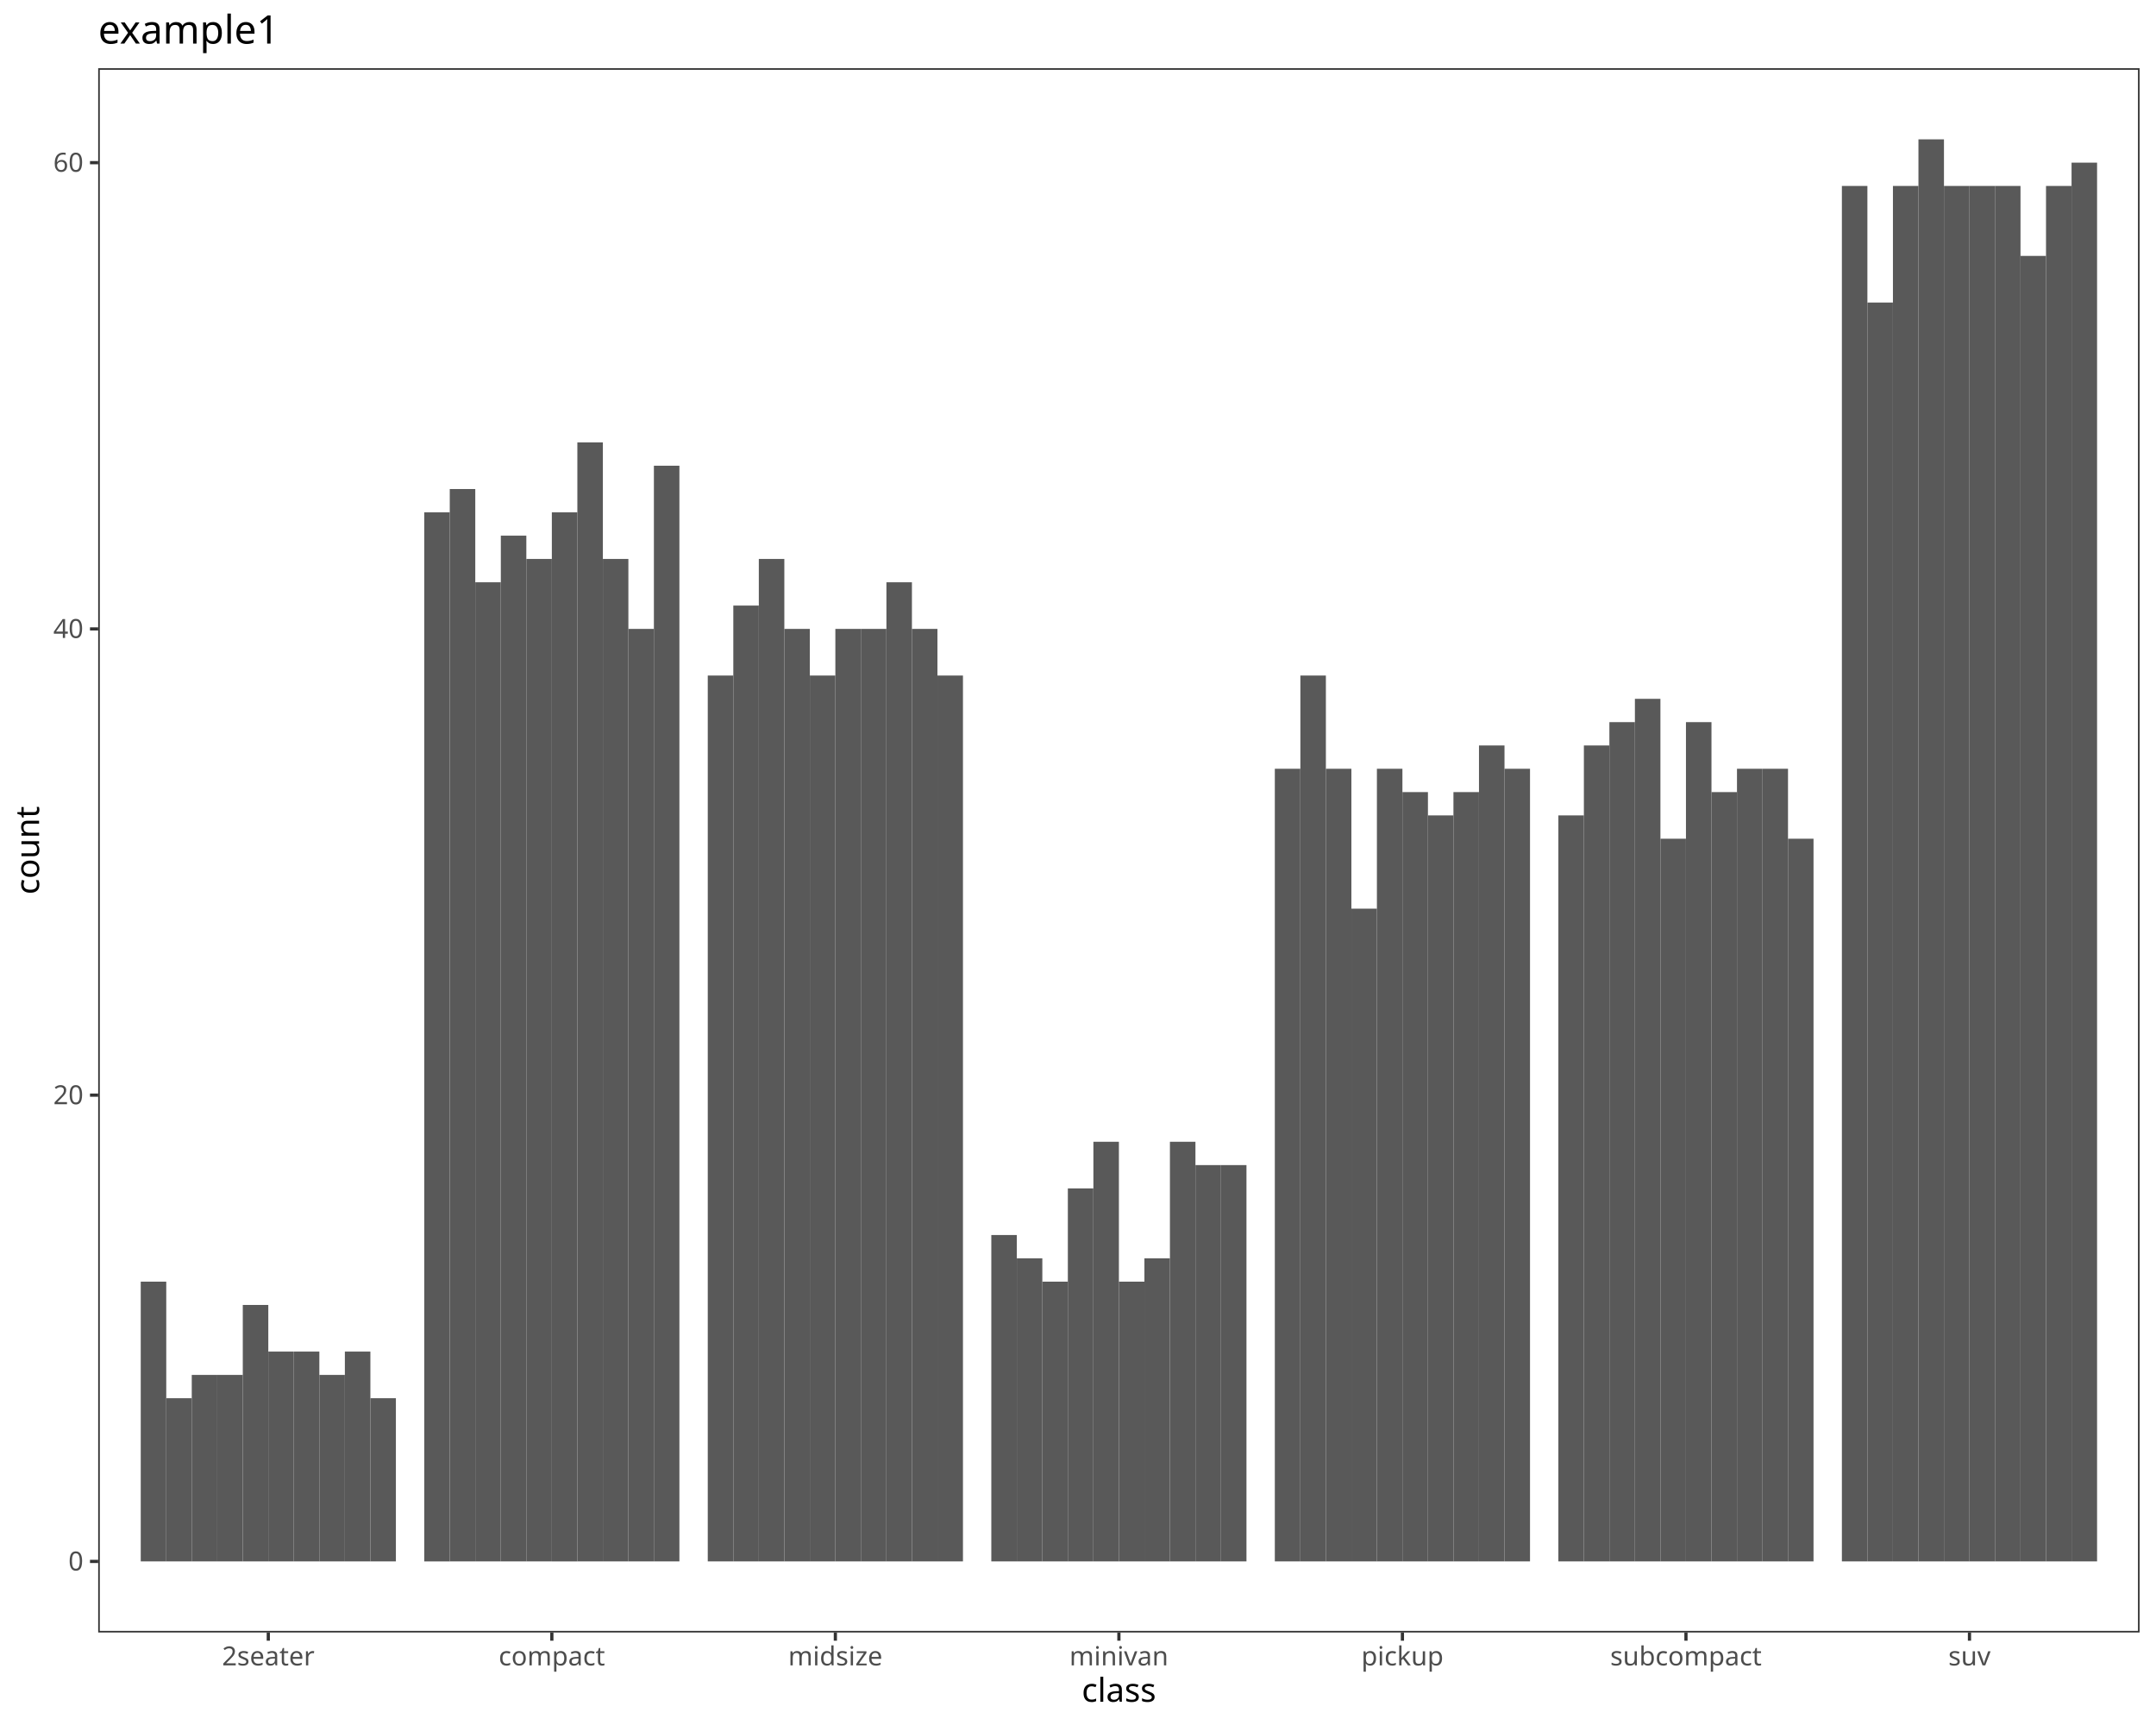
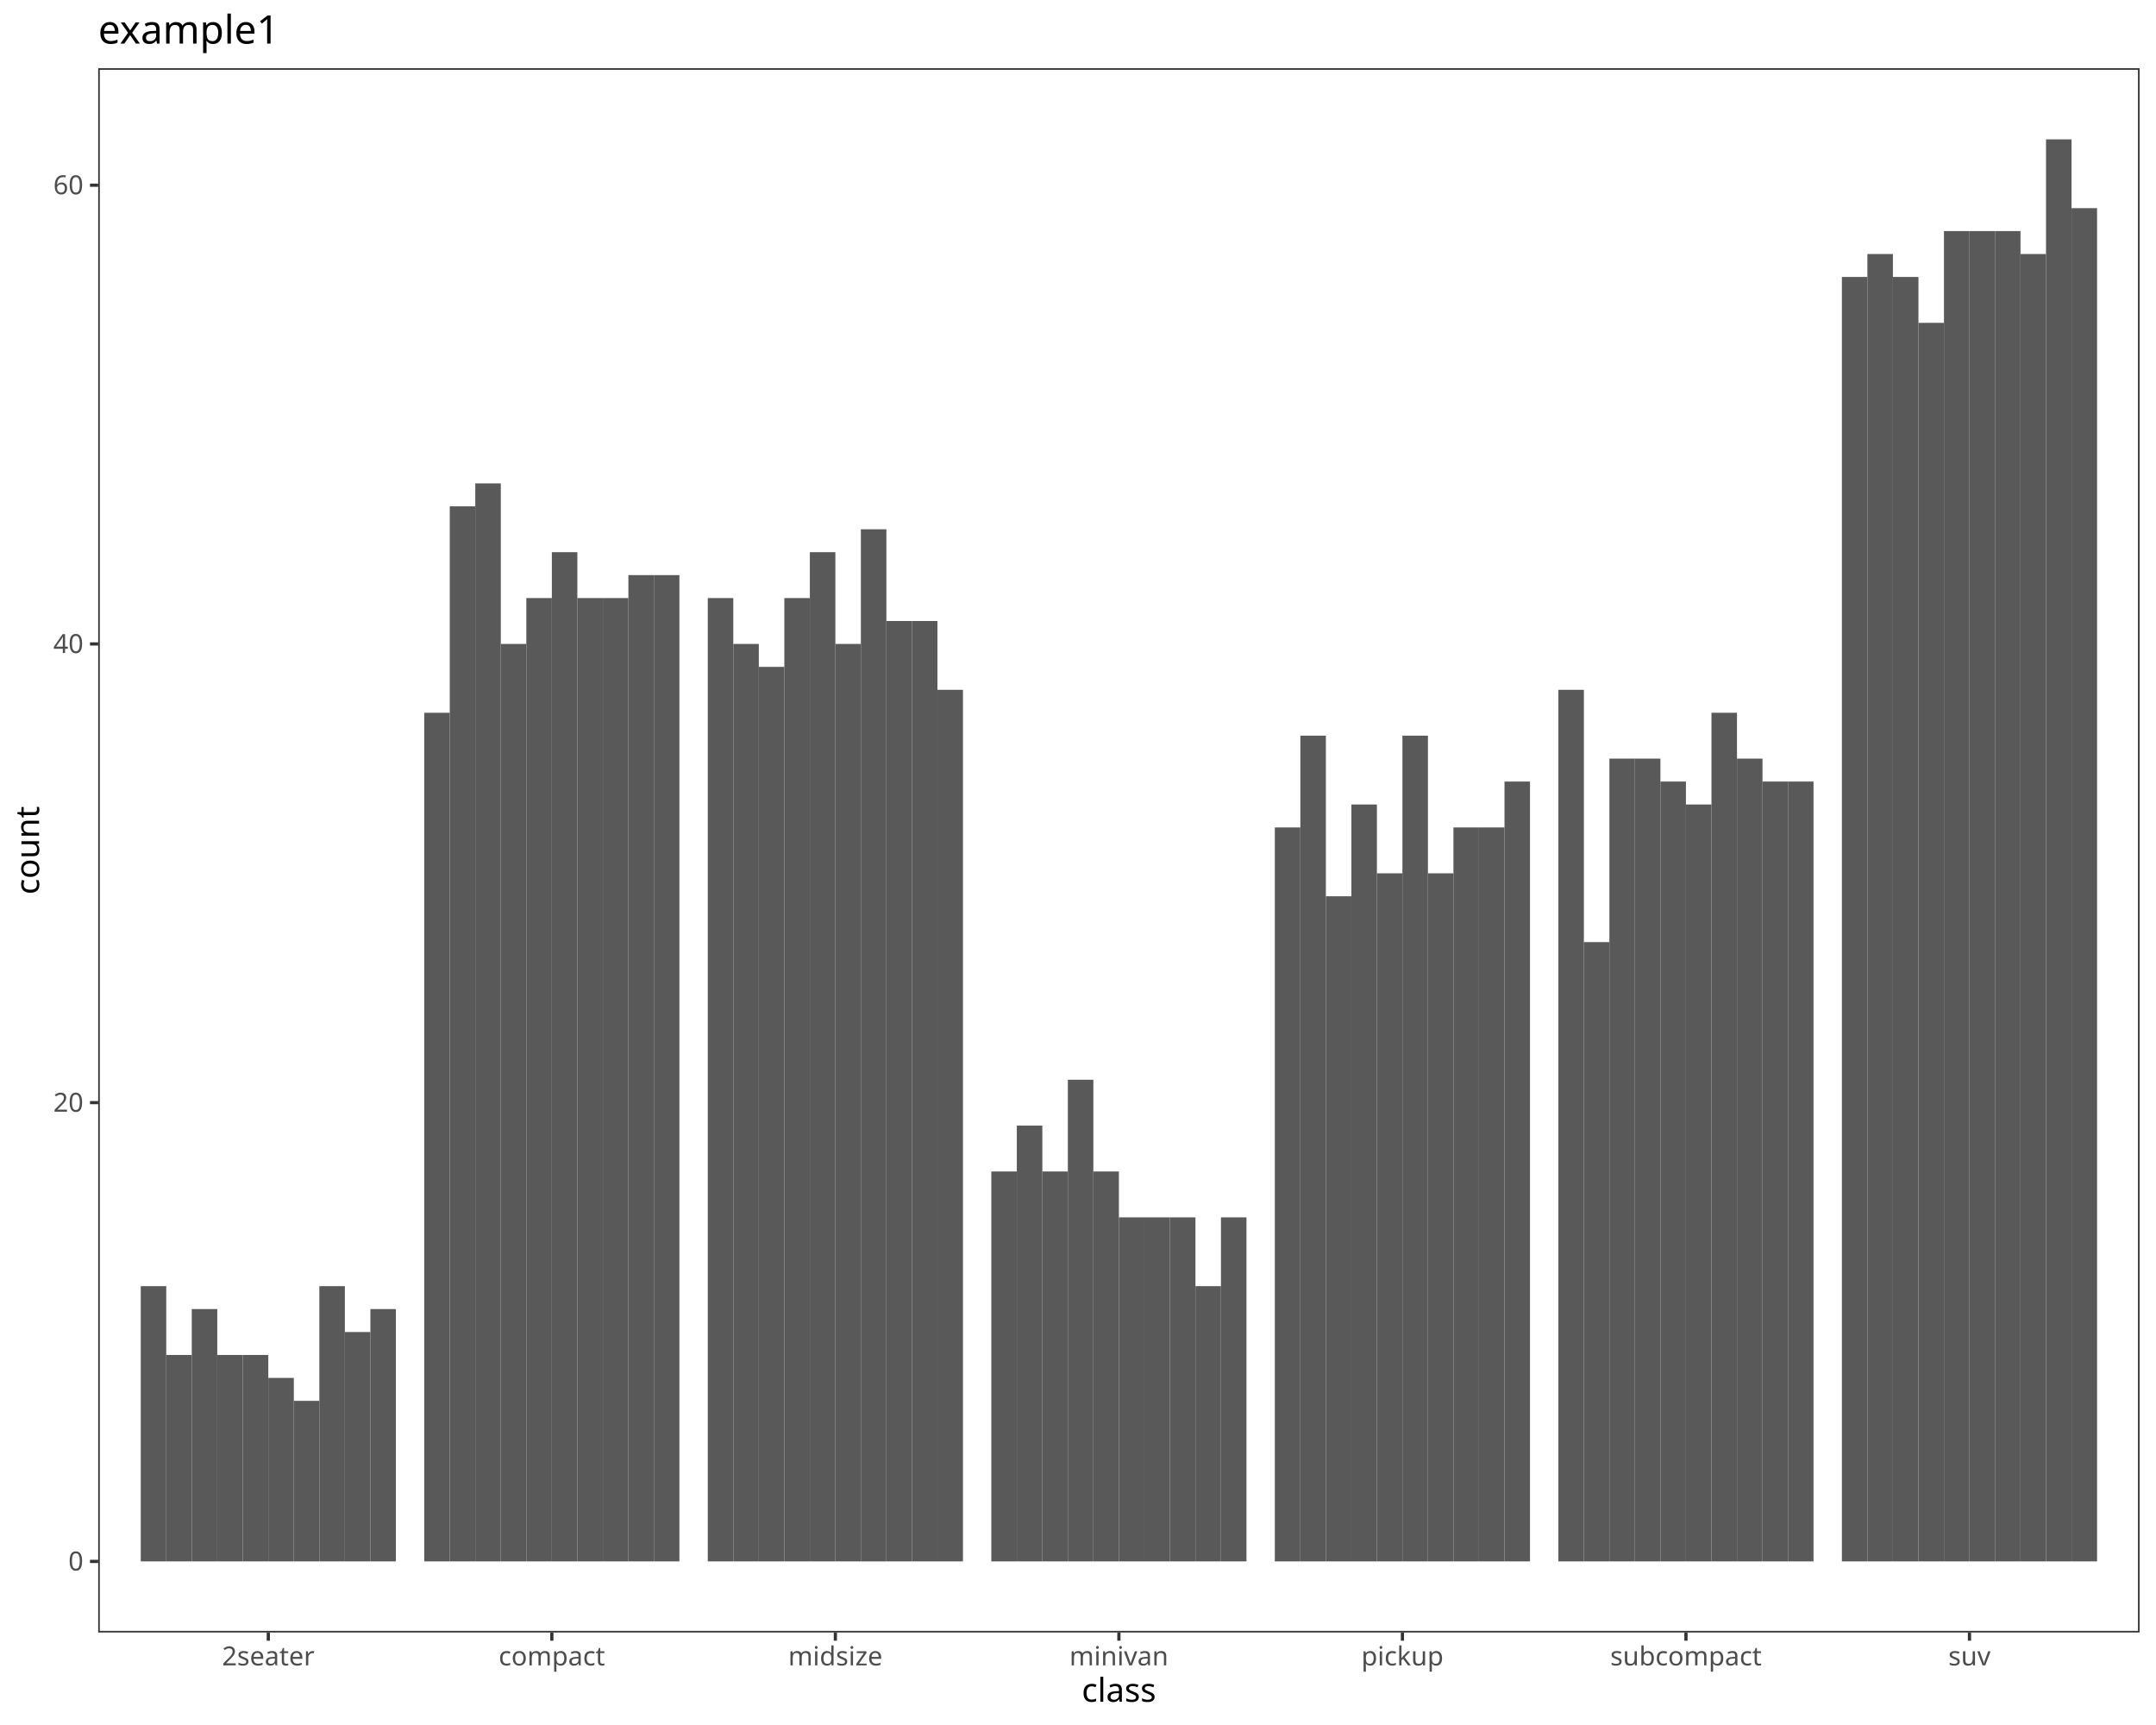
<svg xmlns="http://www.w3.org/2000/svg" class="svglite" data-engine-version="2.0" width="720.00pt" height="576.00pt" viewBox="0 0 720.00 576.00">
  <defs>
    <style type="text/css">
    .svglite line, .svglite polyline, .svglite polygon, .svglite path, .svglite rect, .svglite circle {
      fill: none;
      stroke: #000000;
      stroke-linecap: round;
      stroke-linejoin: round;
      stroke-miterlimit: 10.00;
    }
  </style>
  </defs>
  <rect width="100%" height="100%" style="stroke: none; fill: #FFFFFF;" />
  <defs>
    <clipPath id="cpMC4wMHw3MjAuMDB8MC4wMHw1NzYuMDA=">
      <rect x="0.00" y="0.00" width="720.00" height="576.00" />
    </clipPath>
  </defs>
  <g clip-path="url(#cpMC4wMHw3MjAuMDB8MC4wMHw1NzYuMDA=)">
    <rect x="0.00" y="0.00" width="720.00" height="576.00" style="stroke-width: 1.07; stroke: #FFFFFF; fill: #FFFFFF;" />
  </g>
  <defs>
    <clipPath id="cpMzIuNzl8NzE0LjUyfDIyLjc4fDU0NS4xMQ==">
      <rect x="32.79" y="22.78" width="681.73" height="522.33" />
    </clipPath>
  </defs>
  <g clip-path="url(#cpMzIuNzl8NzE0LjUyfDIyLjc4fDU0NS4xMQ==)">
    <rect x="32.79" y="22.78" width="681.73" height="522.33" style="stroke-width: 1.07; stroke: none; fill: #FFFFFF;" />
-     <rect x="47.00" y="427.96" width="8.52" height="93.41" style="stroke-width: 1.07; stroke: none; stroke-linecap: butt; stroke-linejoin: miter; fill: #595959;" />
-     <rect x="141.68" y="171.08" width="8.52" height="350.30" style="stroke-width: 1.07; stroke: none; stroke-linecap: butt; stroke-linejoin: miter; fill: #595959;" />
-     <rect x="236.36" y="225.57" width="8.52" height="295.80" style="stroke-width: 1.07; stroke: none; stroke-linecap: butt; stroke-linejoin: miter; fill: #595959;" />
-     <rect x="331.05" y="412.39" width="8.52" height="108.98" style="stroke-width: 1.07; stroke: none; stroke-linecap: butt; stroke-linejoin: miter; fill: #595959;" />
-     <rect x="425.73" y="256.70" width="8.52" height="264.67" style="stroke-width: 1.07; stroke: none; stroke-linecap: butt; stroke-linejoin: miter; fill: #595959;" />
-     <rect x="520.42" y="272.27" width="8.52" height="249.10" style="stroke-width: 1.07; stroke: none; stroke-linecap: butt; stroke-linejoin: miter; fill: #595959;" />
-     <rect x="615.10" y="62.09" width="8.52" height="459.28" style="stroke-width: 1.07; stroke: none; stroke-linecap: butt; stroke-linejoin: miter; fill: #595959;" />
-     <rect x="55.52" y="466.88" width="8.52" height="54.49" style="stroke-width: 1.07; stroke: none; stroke-linecap: butt; stroke-linejoin: miter; fill: #595959;" />
-     <rect x="150.20" y="163.29" width="8.52" height="358.08" style="stroke-width: 1.07; stroke: none; stroke-linecap: butt; stroke-linejoin: miter; fill: #595959;" />
-     <rect x="244.89" y="202.21" width="8.52" height="319.16" style="stroke-width: 1.07; stroke: none; stroke-linecap: butt; stroke-linejoin: miter; fill: #595959;" />
-     <rect x="339.57" y="420.17" width="8.52" height="101.20" style="stroke-width: 1.07; stroke: none; stroke-linecap: butt; stroke-linejoin: miter; fill: #595959;" />
-     <rect x="434.26" y="225.57" width="8.52" height="295.80" style="stroke-width: 1.07; stroke: none; stroke-linecap: butt; stroke-linejoin: miter; fill: #595959;" />
-     <rect x="528.94" y="248.92" width="8.52" height="272.45" style="stroke-width: 1.07; stroke: none; stroke-linecap: butt; stroke-linejoin: miter; fill: #595959;" />
-     <rect x="623.62" y="101.02" width="8.52" height="420.35" style="stroke-width: 1.07; stroke: none; stroke-linecap: butt; stroke-linejoin: miter; fill: #595959;" />
-     <rect x="64.04" y="459.10" width="8.52" height="62.27" style="stroke-width: 1.07; stroke: none; stroke-linecap: butt; stroke-linejoin: miter; fill: #595959;" />
-     <rect x="158.72" y="194.43" width="8.52" height="326.94" style="stroke-width: 1.07; stroke: none; stroke-linecap: butt; stroke-linejoin: miter; fill: #595959;" />
-     <rect x="253.41" y="186.64" width="8.52" height="334.73" style="stroke-width: 1.07; stroke: none; stroke-linecap: butt; stroke-linejoin: miter; fill: #595959;" />
-     <rect x="348.09" y="427.96" width="8.52" height="93.41" style="stroke-width: 1.07; stroke: none; stroke-linecap: butt; stroke-linejoin: miter; fill: #595959;" />
-     <rect x="442.78" y="256.70" width="8.52" height="264.67" style="stroke-width: 1.07; stroke: none; stroke-linecap: butt; stroke-linejoin: miter; fill: #595959;" />
-     <rect x="537.46" y="241.13" width="8.52" height="280.24" style="stroke-width: 1.07; stroke: none; stroke-linecap: butt; stroke-linejoin: miter; fill: #595959;" />
-     <rect x="632.15" y="62.09" width="8.52" height="459.28" style="stroke-width: 1.07; stroke: none; stroke-linecap: butt; stroke-linejoin: miter; fill: #595959;" />
-     <rect x="72.56" y="459.10" width="8.52" height="62.27" style="stroke-width: 1.07; stroke: none; stroke-linecap: butt; stroke-linejoin: miter; fill: #595959;" />
-     <rect x="167.25" y="178.86" width="8.52" height="342.51" style="stroke-width: 1.07; stroke: none; stroke-linecap: butt; stroke-linejoin: miter; fill: #595959;" />
-     <rect x="261.93" y="210.00" width="8.52" height="311.37" style="stroke-width: 1.07; stroke: none; stroke-linecap: butt; stroke-linejoin: miter; fill: #595959;" />
-     <rect x="356.61" y="396.82" width="8.52" height="124.55" style="stroke-width: 1.07; stroke: none; stroke-linecap: butt; stroke-linejoin: miter; fill: #595959;" />
-     <rect x="451.30" y="303.41" width="8.52" height="217.96" style="stroke-width: 1.07; stroke: none; stroke-linecap: butt; stroke-linejoin: miter; fill: #595959;" />
-     <rect x="545.98" y="233.35" width="8.52" height="288.02" style="stroke-width: 1.07; stroke: none; stroke-linecap: butt; stroke-linejoin: miter; fill: #595959;" />
-     <rect x="640.67" y="46.53" width="8.52" height="474.84" style="stroke-width: 1.07; stroke: none; stroke-linecap: butt; stroke-linejoin: miter; fill: #595959;" />
-     <rect x="81.08" y="435.74" width="8.52" height="85.63" style="stroke-width: 1.07; stroke: none; stroke-linecap: butt; stroke-linejoin: miter; fill: #595959;" />
-     <rect x="175.77" y="186.64" width="8.52" height="334.73" style="stroke-width: 1.07; stroke: none; stroke-linecap: butt; stroke-linejoin: miter; fill: #595959;" />
-     <rect x="270.45" y="225.57" width="8.52" height="295.80" style="stroke-width: 1.07; stroke: none; stroke-linecap: butt; stroke-linejoin: miter; fill: #595959;" />
-     <rect x="365.14" y="381.25" width="8.52" height="140.12" style="stroke-width: 1.07; stroke: none; stroke-linecap: butt; stroke-linejoin: miter; fill: #595959;" />
-     <rect x="459.82" y="256.70" width="8.52" height="264.67" style="stroke-width: 1.07; stroke: none; stroke-linecap: butt; stroke-linejoin: miter; fill: #595959;" />
-     <rect x="554.50" y="280.06" width="8.52" height="241.31" style="stroke-width: 1.07; stroke: none; stroke-linecap: butt; stroke-linejoin: miter; fill: #595959;" />
-     <rect x="649.19" y="62.09" width="8.52" height="459.28" style="stroke-width: 1.07; stroke: none; stroke-linecap: butt; stroke-linejoin: miter; fill: #595959;" />
-     <rect x="89.60" y="451.31" width="8.52" height="70.06" style="stroke-width: 1.07; stroke: none; stroke-linecap: butt; stroke-linejoin: miter; fill: #595959;" />
-     <rect x="184.29" y="171.08" width="8.52" height="350.30" style="stroke-width: 1.07; stroke: none; stroke-linecap: butt; stroke-linejoin: miter; fill: #595959;" />
-     <rect x="278.97" y="210.00" width="8.52" height="311.37" style="stroke-width: 1.07; stroke: none; stroke-linecap: butt; stroke-linejoin: miter; fill: #595959;" />
-     <rect x="373.66" y="427.96" width="8.52" height="93.41" style="stroke-width: 1.07; stroke: none; stroke-linecap: butt; stroke-linejoin: miter; fill: #595959;" />
-     <rect x="468.34" y="264.49" width="8.52" height="256.88" style="stroke-width: 1.07; stroke: none; stroke-linecap: butt; stroke-linejoin: miter; fill: #595959;" />
-     <rect x="563.03" y="241.13" width="8.52" height="280.24" style="stroke-width: 1.07; stroke: none; stroke-linecap: butt; stroke-linejoin: miter; fill: #595959;" />
-     <rect x="657.71" y="62.09" width="8.52" height="459.28" style="stroke-width: 1.07; stroke: none; stroke-linecap: butt; stroke-linejoin: miter; fill: #595959;" />
-     <rect x="98.13" y="451.31" width="8.52" height="70.06" style="stroke-width: 1.07; stroke: none; stroke-linecap: butt; stroke-linejoin: miter; fill: #595959;" />
-     <rect x="192.81" y="147.72" width="8.52" height="373.65" style="stroke-width: 1.07; stroke: none; stroke-linecap: butt; stroke-linejoin: miter; fill: #595959;" />
-     <rect x="287.49" y="210.00" width="8.52" height="311.37" style="stroke-width: 1.07; stroke: none; stroke-linecap: butt; stroke-linejoin: miter; fill: #595959;" />
-     <rect x="382.18" y="420.17" width="8.52" height="101.20" style="stroke-width: 1.07; stroke: none; stroke-linecap: butt; stroke-linejoin: miter; fill: #595959;" />
-     <rect x="476.86" y="272.27" width="8.52" height="249.10" style="stroke-width: 1.07; stroke: none; stroke-linecap: butt; stroke-linejoin: miter; fill: #595959;" />
-     <rect x="571.55" y="264.49" width="8.52" height="256.88" style="stroke-width: 1.07; stroke: none; stroke-linecap: butt; stroke-linejoin: miter; fill: #595959;" />
-     <rect x="666.23" y="62.09" width="8.52" height="459.28" style="stroke-width: 1.07; stroke: none; stroke-linecap: butt; stroke-linejoin: miter; fill: #595959;" />
-     <rect x="106.65" y="459.10" width="8.52" height="62.27" style="stroke-width: 1.07; stroke: none; stroke-linecap: butt; stroke-linejoin: miter; fill: #595959;" />
-     <rect x="201.33" y="186.64" width="8.52" height="334.73" style="stroke-width: 1.07; stroke: none; stroke-linecap: butt; stroke-linejoin: miter; fill: #595959;" />
-     <rect x="296.02" y="194.43" width="8.52" height="326.94" style="stroke-width: 1.07; stroke: none; stroke-linecap: butt; stroke-linejoin: miter; fill: #595959;" />
-     <rect x="390.70" y="381.25" width="8.52" height="140.12" style="stroke-width: 1.07; stroke: none; stroke-linecap: butt; stroke-linejoin: miter; fill: #595959;" />
-     <rect x="485.38" y="264.49" width="8.52" height="256.88" style="stroke-width: 1.07; stroke: none; stroke-linecap: butt; stroke-linejoin: miter; fill: #595959;" />
-     <rect x="580.07" y="256.70" width="8.52" height="264.67" style="stroke-width: 1.07; stroke: none; stroke-linecap: butt; stroke-linejoin: miter; fill: #595959;" />
-     <rect x="674.75" y="85.45" width="8.52" height="435.92" style="stroke-width: 1.07; stroke: none; stroke-linecap: butt; stroke-linejoin: miter; fill: #595959;" />
-     <rect x="115.17" y="451.31" width="8.52" height="70.06" style="stroke-width: 1.07; stroke: none; stroke-linecap: butt; stroke-linejoin: miter; fill: #595959;" />
-     <rect x="209.85" y="210.00" width="8.52" height="311.37" style="stroke-width: 1.07; stroke: none; stroke-linecap: butt; stroke-linejoin: miter; fill: #595959;" />
-     <rect x="304.54" y="210.00" width="8.52" height="311.37" style="stroke-width: 1.07; stroke: none; stroke-linecap: butt; stroke-linejoin: miter; fill: #595959;" />
-     <rect x="399.22" y="389.04" width="8.52" height="132.33" style="stroke-width: 1.07; stroke: none; stroke-linecap: butt; stroke-linejoin: miter; fill: #595959;" />
-     <rect x="493.91" y="248.92" width="8.52" height="272.45" style="stroke-width: 1.07; stroke: none; stroke-linecap: butt; stroke-linejoin: miter; fill: #595959;" />
-     <rect x="588.59" y="256.70" width="8.52" height="264.67" style="stroke-width: 1.07; stroke: none; stroke-linecap: butt; stroke-linejoin: miter; fill: #595959;" />
-     <rect x="683.27" y="62.09" width="8.52" height="459.28" style="stroke-width: 1.07; stroke: none; stroke-linecap: butt; stroke-linejoin: miter; fill: #595959;" />
-     <rect x="123.69" y="466.88" width="8.52" height="54.49" style="stroke-width: 1.07; stroke: none; stroke-linecap: butt; stroke-linejoin: miter; fill: #595959;" />
-     <rect x="218.37" y="155.51" width="8.52" height="365.86" style="stroke-width: 1.07; stroke: none; stroke-linecap: butt; stroke-linejoin: miter; fill: #595959;" />
-     <rect x="313.06" y="225.57" width="8.52" height="295.80" style="stroke-width: 1.07; stroke: none; stroke-linecap: butt; stroke-linejoin: miter; fill: #595959;" />
-     <rect x="407.74" y="389.04" width="8.52" height="132.33" style="stroke-width: 1.07; stroke: none; stroke-linecap: butt; stroke-linejoin: miter; fill: #595959;" />
-     <rect x="502.43" y="256.70" width="8.52" height="264.67" style="stroke-width: 1.07; stroke: none; stroke-linecap: butt; stroke-linejoin: miter; fill: #595959;" />
-     <rect x="597.11" y="280.06" width="8.52" height="241.31" style="stroke-width: 1.07; stroke: none; stroke-linecap: butt; stroke-linejoin: miter; fill: #595959;" />
-     <rect x="691.80" y="54.31" width="8.52" height="467.06" style="stroke-width: 1.07; stroke: none; stroke-linecap: butt; stroke-linejoin: miter; fill: #595959;" />
+     <rect x="47.00" y="429.46" width="8.52" height="91.91" style="stroke-width: 1.07; stroke: none; stroke-linecap: butt; stroke-linejoin: miter; fill: #595959;" />
+     <rect x="141.68" y="238.00" width="8.52" height="283.37" style="stroke-width: 1.07; stroke: none; stroke-linecap: butt; stroke-linejoin: miter; fill: #595959;" />
+     <rect x="236.36" y="199.70" width="8.52" height="321.67" style="stroke-width: 1.07; stroke: none; stroke-linecap: butt; stroke-linejoin: miter; fill: #595959;" />
+     <rect x="331.05" y="391.17" width="8.52" height="130.20" style="stroke-width: 1.07; stroke: none; stroke-linecap: butt; stroke-linejoin: miter; fill: #595959;" />
+     <rect x="425.73" y="276.29" width="8.52" height="245.08" style="stroke-width: 1.07; stroke: none; stroke-linecap: butt; stroke-linejoin: miter; fill: #595959;" />
+     <rect x="520.42" y="230.34" width="8.52" height="291.03" style="stroke-width: 1.07; stroke: none; stroke-linecap: butt; stroke-linejoin: miter; fill: #595959;" />
+     <rect x="615.10" y="92.48" width="8.52" height="428.89" style="stroke-width: 1.07; stroke: none; stroke-linecap: butt; stroke-linejoin: miter; fill: #595959;" />
+     <rect x="55.52" y="452.44" width="8.52" height="68.93" style="stroke-width: 1.07; stroke: none; stroke-linecap: butt; stroke-linejoin: miter; fill: #595959;" />
+     <rect x="150.20" y="169.07" width="8.52" height="352.30" style="stroke-width: 1.07; stroke: none; stroke-linecap: butt; stroke-linejoin: miter; fill: #595959;" />
+     <rect x="244.89" y="215.02" width="8.52" height="306.35" style="stroke-width: 1.07; stroke: none; stroke-linecap: butt; stroke-linejoin: miter; fill: #595959;" />
+     <rect x="339.57" y="375.85" width="8.52" height="145.52" style="stroke-width: 1.07; stroke: none; stroke-linecap: butt; stroke-linejoin: miter; fill: #595959;" />
+     <rect x="434.26" y="245.65" width="8.52" height="275.72" style="stroke-width: 1.07; stroke: none; stroke-linecap: butt; stroke-linejoin: miter; fill: #595959;" />
+     <rect x="528.94" y="314.58" width="8.52" height="206.79" style="stroke-width: 1.07; stroke: none; stroke-linecap: butt; stroke-linejoin: miter; fill: #595959;" />
+     <rect x="623.62" y="84.82" width="8.52" height="436.55" style="stroke-width: 1.07; stroke: none; stroke-linecap: butt; stroke-linejoin: miter; fill: #595959;" />
+     <rect x="64.04" y="437.12" width="8.52" height="84.25" style="stroke-width: 1.07; stroke: none; stroke-linecap: butt; stroke-linejoin: miter; fill: #595959;" />
+     <rect x="158.72" y="161.41" width="8.52" height="359.96" style="stroke-width: 1.07; stroke: none; stroke-linecap: butt; stroke-linejoin: miter; fill: #595959;" />
+     <rect x="253.41" y="222.68" width="8.52" height="298.69" style="stroke-width: 1.07; stroke: none; stroke-linecap: butt; stroke-linejoin: miter; fill: #595959;" />
+     <rect x="348.09" y="391.17" width="8.52" height="130.20" style="stroke-width: 1.07; stroke: none; stroke-linecap: butt; stroke-linejoin: miter; fill: #595959;" />
+     <rect x="442.78" y="299.27" width="8.52" height="222.10" style="stroke-width: 1.07; stroke: none; stroke-linecap: butt; stroke-linejoin: miter; fill: #595959;" />
+     <rect x="537.46" y="253.31" width="8.52" height="268.06" style="stroke-width: 1.07; stroke: none; stroke-linecap: butt; stroke-linejoin: miter; fill: #595959;" />
+     <rect x="632.15" y="92.48" width="8.52" height="428.89" style="stroke-width: 1.07; stroke: none; stroke-linecap: butt; stroke-linejoin: miter; fill: #595959;" />
+     <rect x="72.56" y="452.44" width="8.52" height="68.93" style="stroke-width: 1.07; stroke: none; stroke-linecap: butt; stroke-linejoin: miter; fill: #595959;" />
+     <rect x="167.25" y="215.02" width="8.52" height="306.35" style="stroke-width: 1.07; stroke: none; stroke-linecap: butt; stroke-linejoin: miter; fill: #595959;" />
+     <rect x="261.93" y="199.70" width="8.52" height="321.67" style="stroke-width: 1.07; stroke: none; stroke-linecap: butt; stroke-linejoin: miter; fill: #595959;" />
+     <rect x="356.61" y="360.54" width="8.52" height="160.83" style="stroke-width: 1.07; stroke: none; stroke-linecap: butt; stroke-linejoin: miter; fill: #595959;" />
+     <rect x="451.30" y="268.63" width="8.52" height="252.74" style="stroke-width: 1.07; stroke: none; stroke-linecap: butt; stroke-linejoin: miter; fill: #595959;" />
+     <rect x="545.98" y="253.31" width="8.52" height="268.06" style="stroke-width: 1.07; stroke: none; stroke-linecap: butt; stroke-linejoin: miter; fill: #595959;" />
+     <rect x="640.67" y="107.80" width="8.52" height="413.57" style="stroke-width: 1.07; stroke: none; stroke-linecap: butt; stroke-linejoin: miter; fill: #595959;" />
+     <rect x="81.08" y="452.44" width="8.52" height="68.93" style="stroke-width: 1.07; stroke: none; stroke-linecap: butt; stroke-linejoin: miter; fill: #595959;" />
+     <rect x="175.77" y="199.70" width="8.52" height="321.67" style="stroke-width: 1.07; stroke: none; stroke-linecap: butt; stroke-linejoin: miter; fill: #595959;" />
+     <rect x="270.45" y="184.38" width="8.52" height="336.99" style="stroke-width: 1.07; stroke: none; stroke-linecap: butt; stroke-linejoin: miter; fill: #595959;" />
+     <rect x="365.14" y="391.17" width="8.52" height="130.20" style="stroke-width: 1.07; stroke: none; stroke-linecap: butt; stroke-linejoin: miter; fill: #595959;" />
+     <rect x="459.82" y="291.61" width="8.52" height="229.76" style="stroke-width: 1.07; stroke: none; stroke-linecap: butt; stroke-linejoin: miter; fill: #595959;" />
+     <rect x="554.50" y="260.97" width="8.52" height="260.40" style="stroke-width: 1.07; stroke: none; stroke-linecap: butt; stroke-linejoin: miter; fill: #595959;" />
+     <rect x="649.19" y="77.16" width="8.52" height="444.21" style="stroke-width: 1.07; stroke: none; stroke-linecap: butt; stroke-linejoin: miter; fill: #595959;" />
+     <rect x="89.60" y="460.10" width="8.52" height="61.27" style="stroke-width: 1.07; stroke: none; stroke-linecap: butt; stroke-linejoin: miter; fill: #595959;" />
+     <rect x="184.29" y="184.38" width="8.52" height="336.99" style="stroke-width: 1.07; stroke: none; stroke-linecap: butt; stroke-linejoin: miter; fill: #595959;" />
+     <rect x="278.97" y="215.02" width="8.52" height="306.35" style="stroke-width: 1.07; stroke: none; stroke-linecap: butt; stroke-linejoin: miter; fill: #595959;" />
+     <rect x="373.66" y="406.49" width="8.52" height="114.88" style="stroke-width: 1.07; stroke: none; stroke-linecap: butt; stroke-linejoin: miter; fill: #595959;" />
+     <rect x="468.34" y="245.65" width="8.52" height="275.72" style="stroke-width: 1.07; stroke: none; stroke-linecap: butt; stroke-linejoin: miter; fill: #595959;" />
+     <rect x="563.03" y="268.63" width="8.52" height="252.74" style="stroke-width: 1.07; stroke: none; stroke-linecap: butt; stroke-linejoin: miter; fill: #595959;" />
+     <rect x="657.71" y="77.16" width="8.52" height="444.21" style="stroke-width: 1.07; stroke: none; stroke-linecap: butt; stroke-linejoin: miter; fill: #595959;" />
+     <rect x="98.13" y="467.76" width="8.52" height="53.61" style="stroke-width: 1.07; stroke: none; stroke-linecap: butt; stroke-linejoin: miter; fill: #595959;" />
+     <rect x="192.81" y="199.70" width="8.52" height="321.67" style="stroke-width: 1.07; stroke: none; stroke-linecap: butt; stroke-linejoin: miter; fill: #595959;" />
+     <rect x="287.49" y="176.73" width="8.52" height="344.65" style="stroke-width: 1.07; stroke: none; stroke-linecap: butt; stroke-linejoin: miter; fill: #595959;" />
+     <rect x="382.18" y="406.49" width="8.52" height="114.88" style="stroke-width: 1.07; stroke: none; stroke-linecap: butt; stroke-linejoin: miter; fill: #595959;" />
+     <rect x="476.86" y="291.61" width="8.52" height="229.76" style="stroke-width: 1.07; stroke: none; stroke-linecap: butt; stroke-linejoin: miter; fill: #595959;" />
+     <rect x="571.55" y="238.00" width="8.52" height="283.37" style="stroke-width: 1.07; stroke: none; stroke-linecap: butt; stroke-linejoin: miter; fill: #595959;" />
+     <rect x="666.23" y="77.16" width="8.52" height="444.21" style="stroke-width: 1.07; stroke: none; stroke-linecap: butt; stroke-linejoin: miter; fill: #595959;" />
+     <rect x="106.65" y="429.46" width="8.52" height="91.91" style="stroke-width: 1.07; stroke: none; stroke-linecap: butt; stroke-linejoin: miter; fill: #595959;" />
+     <rect x="201.33" y="199.70" width="8.52" height="321.67" style="stroke-width: 1.07; stroke: none; stroke-linecap: butt; stroke-linejoin: miter; fill: #595959;" />
+     <rect x="296.02" y="207.36" width="8.52" height="314.01" style="stroke-width: 1.07; stroke: none; stroke-linecap: butt; stroke-linejoin: miter; fill: #595959;" />
+     <rect x="390.70" y="406.49" width="8.52" height="114.88" style="stroke-width: 1.07; stroke: none; stroke-linecap: butt; stroke-linejoin: miter; fill: #595959;" />
+     <rect x="485.38" y="276.29" width="8.52" height="245.08" style="stroke-width: 1.07; stroke: none; stroke-linecap: butt; stroke-linejoin: miter; fill: #595959;" />
+     <rect x="580.07" y="253.31" width="8.52" height="268.06" style="stroke-width: 1.07; stroke: none; stroke-linecap: butt; stroke-linejoin: miter; fill: #595959;" />
+     <rect x="674.75" y="84.82" width="8.52" height="436.55" style="stroke-width: 1.07; stroke: none; stroke-linecap: butt; stroke-linejoin: miter; fill: #595959;" />
+     <rect x="115.17" y="444.78" width="8.52" height="76.59" style="stroke-width: 1.07; stroke: none; stroke-linecap: butt; stroke-linejoin: miter; fill: #595959;" />
+     <rect x="209.85" y="192.04" width="8.52" height="329.33" style="stroke-width: 1.07; stroke: none; stroke-linecap: butt; stroke-linejoin: miter; fill: #595959;" />
+     <rect x="304.54" y="207.36" width="8.52" height="314.01" style="stroke-width: 1.07; stroke: none; stroke-linecap: butt; stroke-linejoin: miter; fill: #595959;" />
+     <rect x="399.22" y="429.46" width="8.52" height="91.91" style="stroke-width: 1.07; stroke: none; stroke-linecap: butt; stroke-linejoin: miter; fill: #595959;" />
+     <rect x="493.91" y="276.29" width="8.52" height="245.08" style="stroke-width: 1.07; stroke: none; stroke-linecap: butt; stroke-linejoin: miter; fill: #595959;" />
+     <rect x="588.59" y="260.97" width="8.52" height="260.40" style="stroke-width: 1.07; stroke: none; stroke-linecap: butt; stroke-linejoin: miter; fill: #595959;" />
+     <rect x="683.27" y="46.53" width="8.52" height="474.84" style="stroke-width: 1.07; stroke: none; stroke-linecap: butt; stroke-linejoin: miter; fill: #595959;" />
+     <rect x="123.69" y="437.12" width="8.52" height="84.25" style="stroke-width: 1.07; stroke: none; stroke-linecap: butt; stroke-linejoin: miter; fill: #595959;" />
+     <rect x="218.37" y="192.04" width="8.52" height="329.33" style="stroke-width: 1.07; stroke: none; stroke-linecap: butt; stroke-linejoin: miter; fill: #595959;" />
+     <rect x="313.06" y="230.34" width="8.52" height="291.03" style="stroke-width: 1.07; stroke: none; stroke-linecap: butt; stroke-linejoin: miter; fill: #595959;" />
+     <rect x="407.74" y="406.49" width="8.52" height="114.88" style="stroke-width: 1.07; stroke: none; stroke-linecap: butt; stroke-linejoin: miter; fill: #595959;" />
+     <rect x="502.43" y="260.97" width="8.52" height="260.40" style="stroke-width: 1.07; stroke: none; stroke-linecap: butt; stroke-linejoin: miter; fill: #595959;" />
+     <rect x="597.11" y="260.97" width="8.52" height="260.40" style="stroke-width: 1.07; stroke: none; stroke-linecap: butt; stroke-linejoin: miter; fill: #595959;" />
+     <rect x="691.80" y="69.50" width="8.52" height="451.87" style="stroke-width: 1.07; stroke: none; stroke-linecap: butt; stroke-linejoin: miter; fill: #595959;" />
    <rect x="32.79" y="22.78" width="681.73" height="522.33" style="stroke-width: 1.07; stroke: #333333;" />
  </g>
  <g clip-path="url(#cpMC4wMHw3MjAuMDB8MC4wMHw1NzYuMDA=)">
    <text x="27.86" y="524.40" text-anchor="end" style="font-size: 8.80px; fill: #4D4D4D; font-family: sans;" textLength="4.89px" lengthAdjust="spacingAndGlyphs">0</text>
-     <text x="27.86" y="368.71" text-anchor="end" style="font-size: 8.80px; fill: #4D4D4D; font-family: sans;" textLength="9.79px" lengthAdjust="spacingAndGlyphs">20</text>
-     <text x="27.86" y="213.02" text-anchor="end" style="font-size: 8.80px; fill: #4D4D4D; font-family: sans;" textLength="9.79px" lengthAdjust="spacingAndGlyphs">40</text>
-     <text x="27.86" y="57.34" text-anchor="end" style="font-size: 8.80px; fill: #4D4D4D; font-family: sans;" textLength="9.79px" lengthAdjust="spacingAndGlyphs">60</text>
+     <text x="27.86" y="371.22" text-anchor="end" style="font-size: 8.80px; fill: #4D4D4D; font-family: sans;" textLength="9.79px" lengthAdjust="spacingAndGlyphs">20</text>
+     <text x="27.86" y="218.05" text-anchor="end" style="font-size: 8.80px; fill: #4D4D4D; font-family: sans;" textLength="9.79px" lengthAdjust="spacingAndGlyphs">40</text>
+     <text x="27.86" y="64.87" text-anchor="end" style="font-size: 8.80px; fill: #4D4D4D; font-family: sans;" textLength="9.79px" lengthAdjust="spacingAndGlyphs">60</text>
    <polyline points="30.05,521.37 32.79,521.37 " style="stroke-width: 1.07; stroke: #333333; stroke-linecap: butt;" />
-     <polyline points="30.05,365.68 32.79,365.68 " style="stroke-width: 1.07; stroke: #333333; stroke-linecap: butt;" />
-     <polyline points="30.05,210.00 32.79,210.00 " style="stroke-width: 1.07; stroke: #333333; stroke-linecap: butt;" />
-     <polyline points="30.05,54.31 32.79,54.31 " style="stroke-width: 1.07; stroke: #333333; stroke-linecap: butt;" />
+     <polyline points="30.05,368.19 32.79,368.19 " style="stroke-width: 1.07; stroke: #333333; stroke-linecap: butt;" />
+     <polyline points="30.05,215.02 32.79,215.02 " style="stroke-width: 1.07; stroke: #333333; stroke-linecap: butt;" />
+     <polyline points="30.05,61.84 32.79,61.84 " style="stroke-width: 1.07; stroke: #333333; stroke-linecap: butt;" />
    <polyline points="89.60,547.85 89.60,545.11 " style="stroke-width: 1.07; stroke: #333333; stroke-linecap: butt;" />
    <polyline points="184.29,547.85 184.29,545.11 " style="stroke-width: 1.07; stroke: #333333; stroke-linecap: butt;" />
    <polyline points="278.97,547.85 278.97,545.11 " style="stroke-width: 1.07; stroke: #333333; stroke-linecap: butt;" />
    <polyline points="373.66,547.85 373.66,545.11 " style="stroke-width: 1.07; stroke: #333333; stroke-linecap: butt;" />
    <polyline points="468.34,547.85 468.34,545.11 " style="stroke-width: 1.07; stroke: #333333; stroke-linecap: butt;" />
    <polyline points="563.03,547.85 563.03,545.11 " style="stroke-width: 1.07; stroke: #333333; stroke-linecap: butt;" />
    <polyline points="657.71,547.85 657.71,545.11 " style="stroke-width: 1.07; stroke: #333333; stroke-linecap: butt;" />
    <text x="89.60" y="556.10" text-anchor="middle" style="font-size: 8.80px; fill: #4D4D4D; font-family: sans;" textLength="29.36px" lengthAdjust="spacingAndGlyphs">2seater</text>
    <text x="184.29" y="556.10" text-anchor="middle" style="font-size: 8.80px; fill: #4D4D4D; font-family: sans;" textLength="33.27px" lengthAdjust="spacingAndGlyphs">compact</text>
    <text x="278.97" y="556.10" text-anchor="middle" style="font-size: 8.80px; fill: #4D4D4D; font-family: sans;" textLength="29.84px" lengthAdjust="spacingAndGlyphs">midsize</text>
    <text x="373.66" y="556.10" text-anchor="middle" style="font-size: 8.80px; fill: #4D4D4D; font-family: sans;" textLength="30.33px" lengthAdjust="spacingAndGlyphs">minivan</text>
    <text x="468.34" y="556.10" text-anchor="middle" style="font-size: 8.80px; fill: #4D4D4D; font-family: sans;" textLength="25.44px" lengthAdjust="spacingAndGlyphs">pickup</text>
    <text x="563.03" y="556.10" text-anchor="middle" style="font-size: 8.80px; fill: #4D4D4D; font-family: sans;" textLength="47.46px" lengthAdjust="spacingAndGlyphs">subcompact</text>
    <text x="657.71" y="556.10" text-anchor="middle" style="font-size: 8.80px; fill: #4D4D4D; font-family: sans;" textLength="13.70px" lengthAdjust="spacingAndGlyphs">suv</text>
    <text x="373.66" y="568.24" text-anchor="middle" style="font-size: 11.00px; font-family: sans;" textLength="25.07px" lengthAdjust="spacingAndGlyphs">class</text>
    <text transform="translate(13.05,283.95) rotate(-90)" text-anchor="middle" style="font-size: 11.00px; font-family: sans;" textLength="26.91px" lengthAdjust="spacingAndGlyphs">count</text>
    <text x="32.79" y="14.56" style="font-size: 13.20px; font-family: sans;" textLength="57.25px" lengthAdjust="spacingAndGlyphs">example1</text>
  </g>
</svg>
